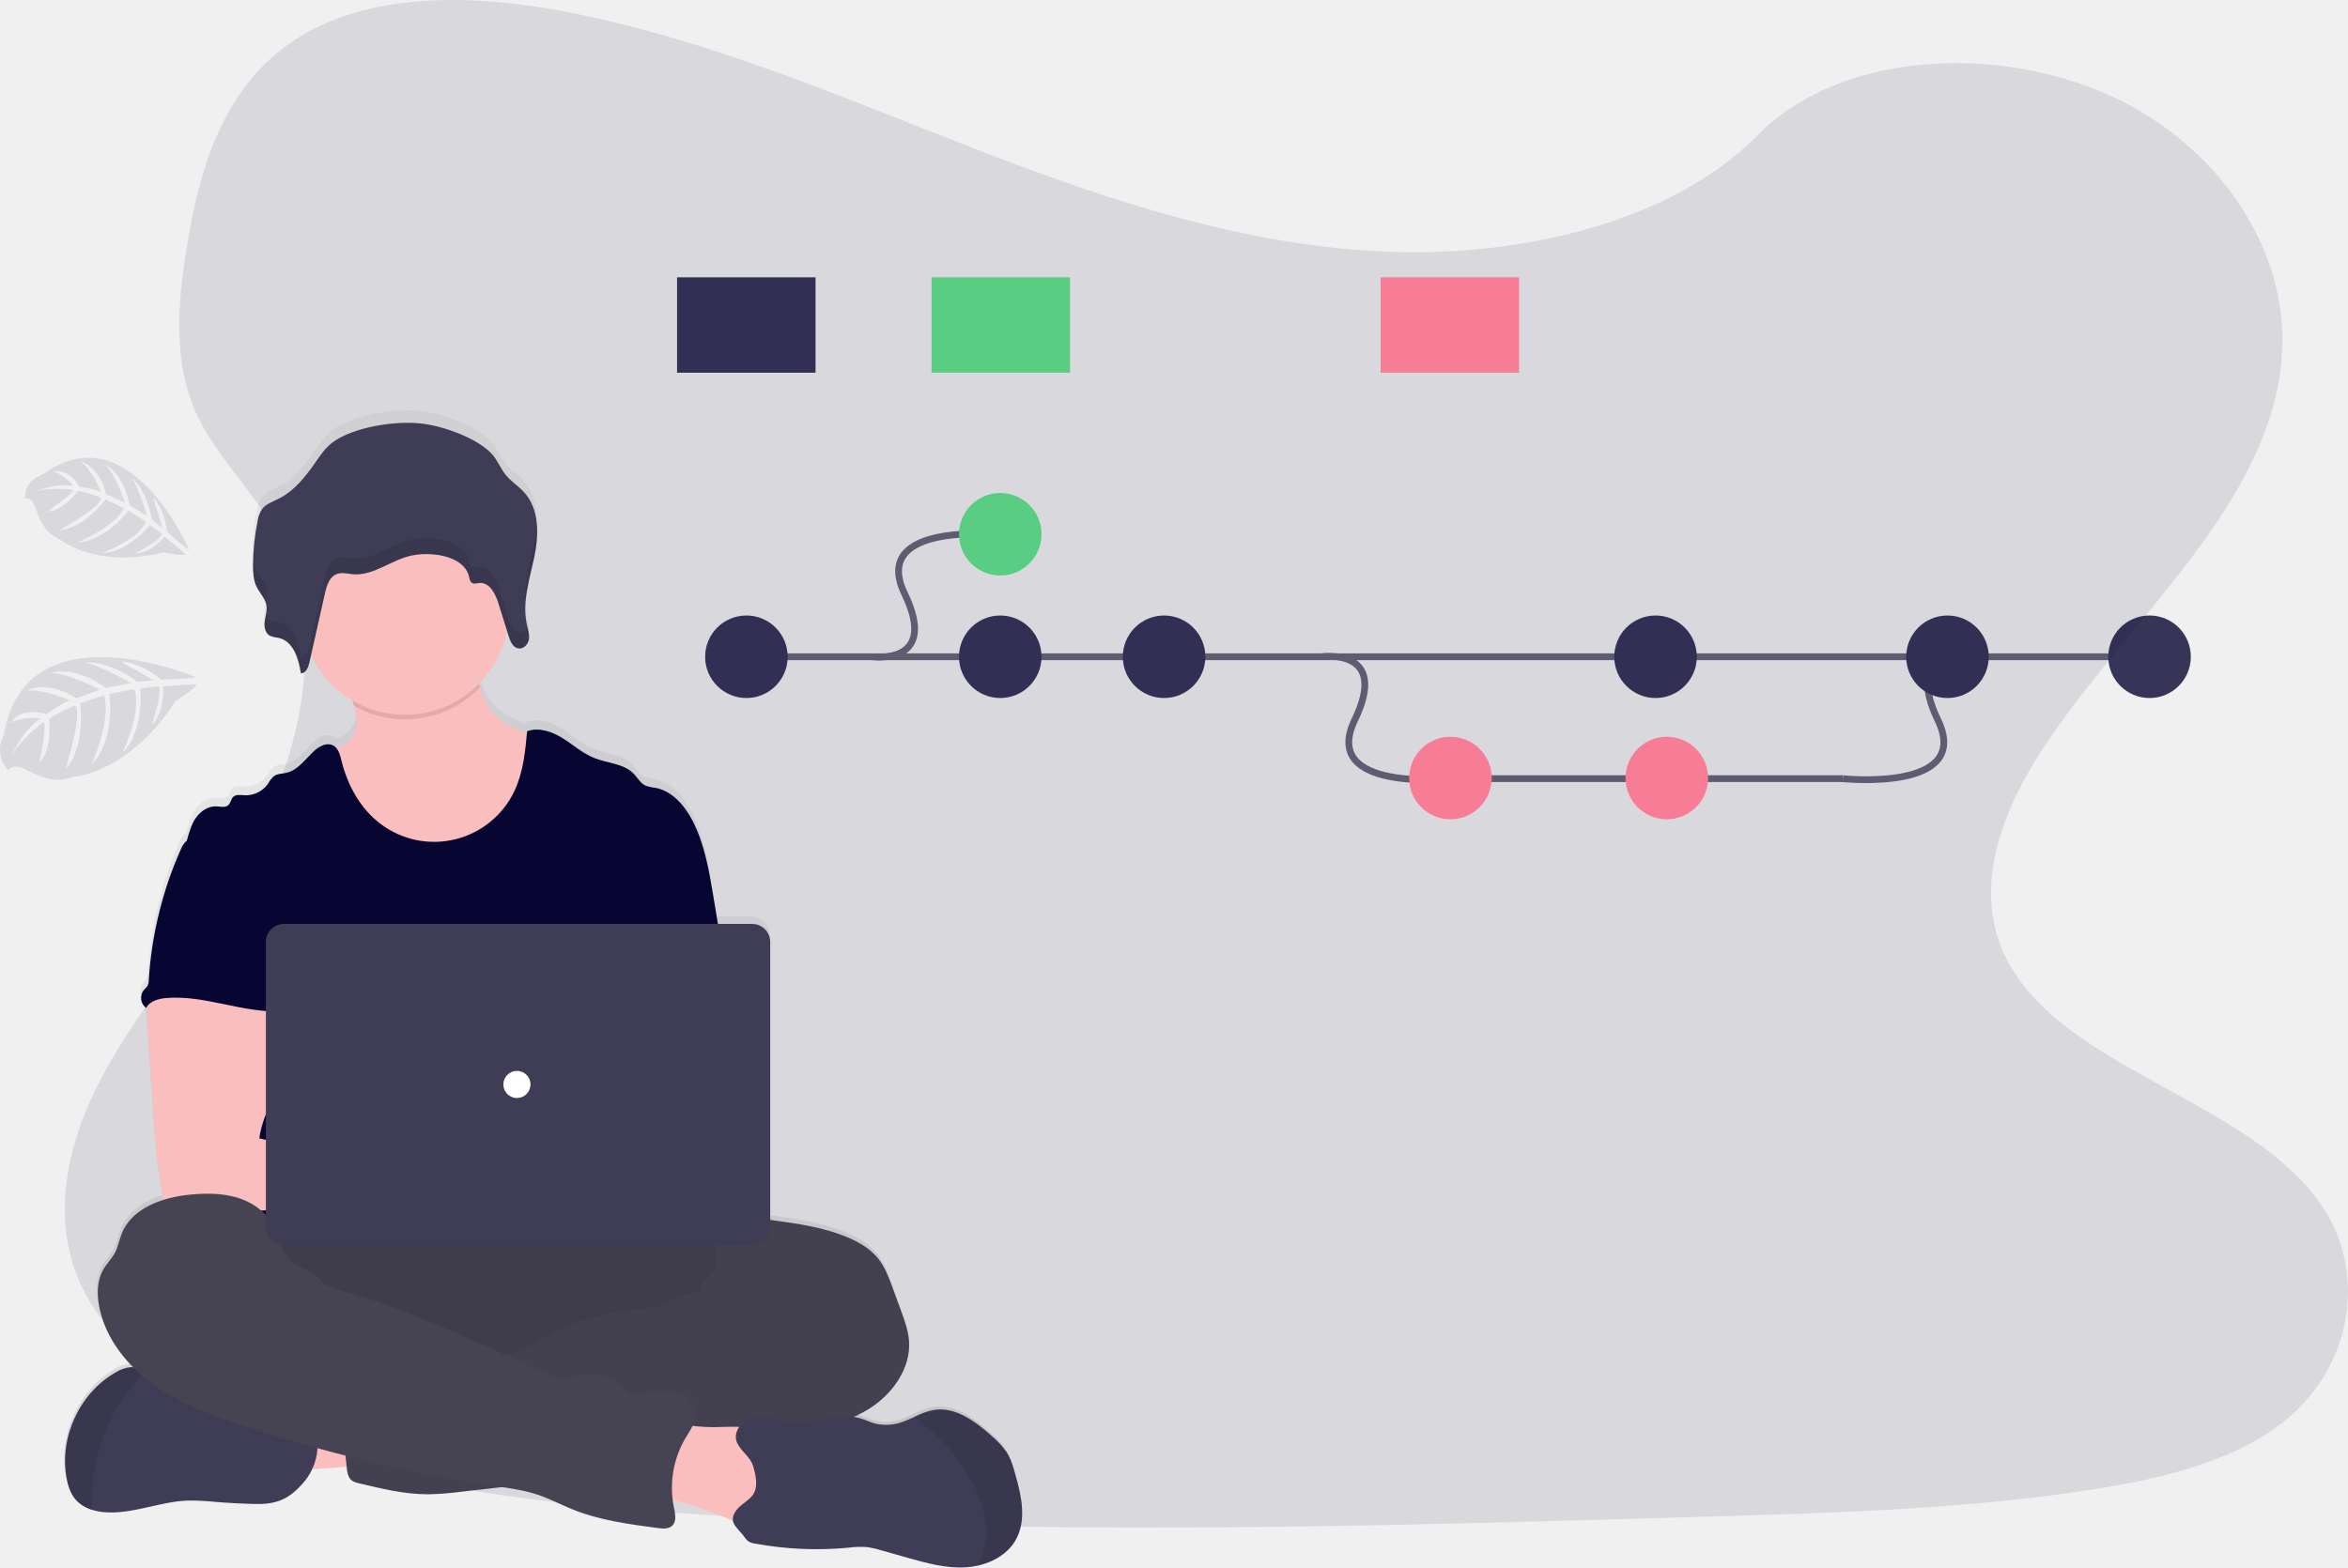
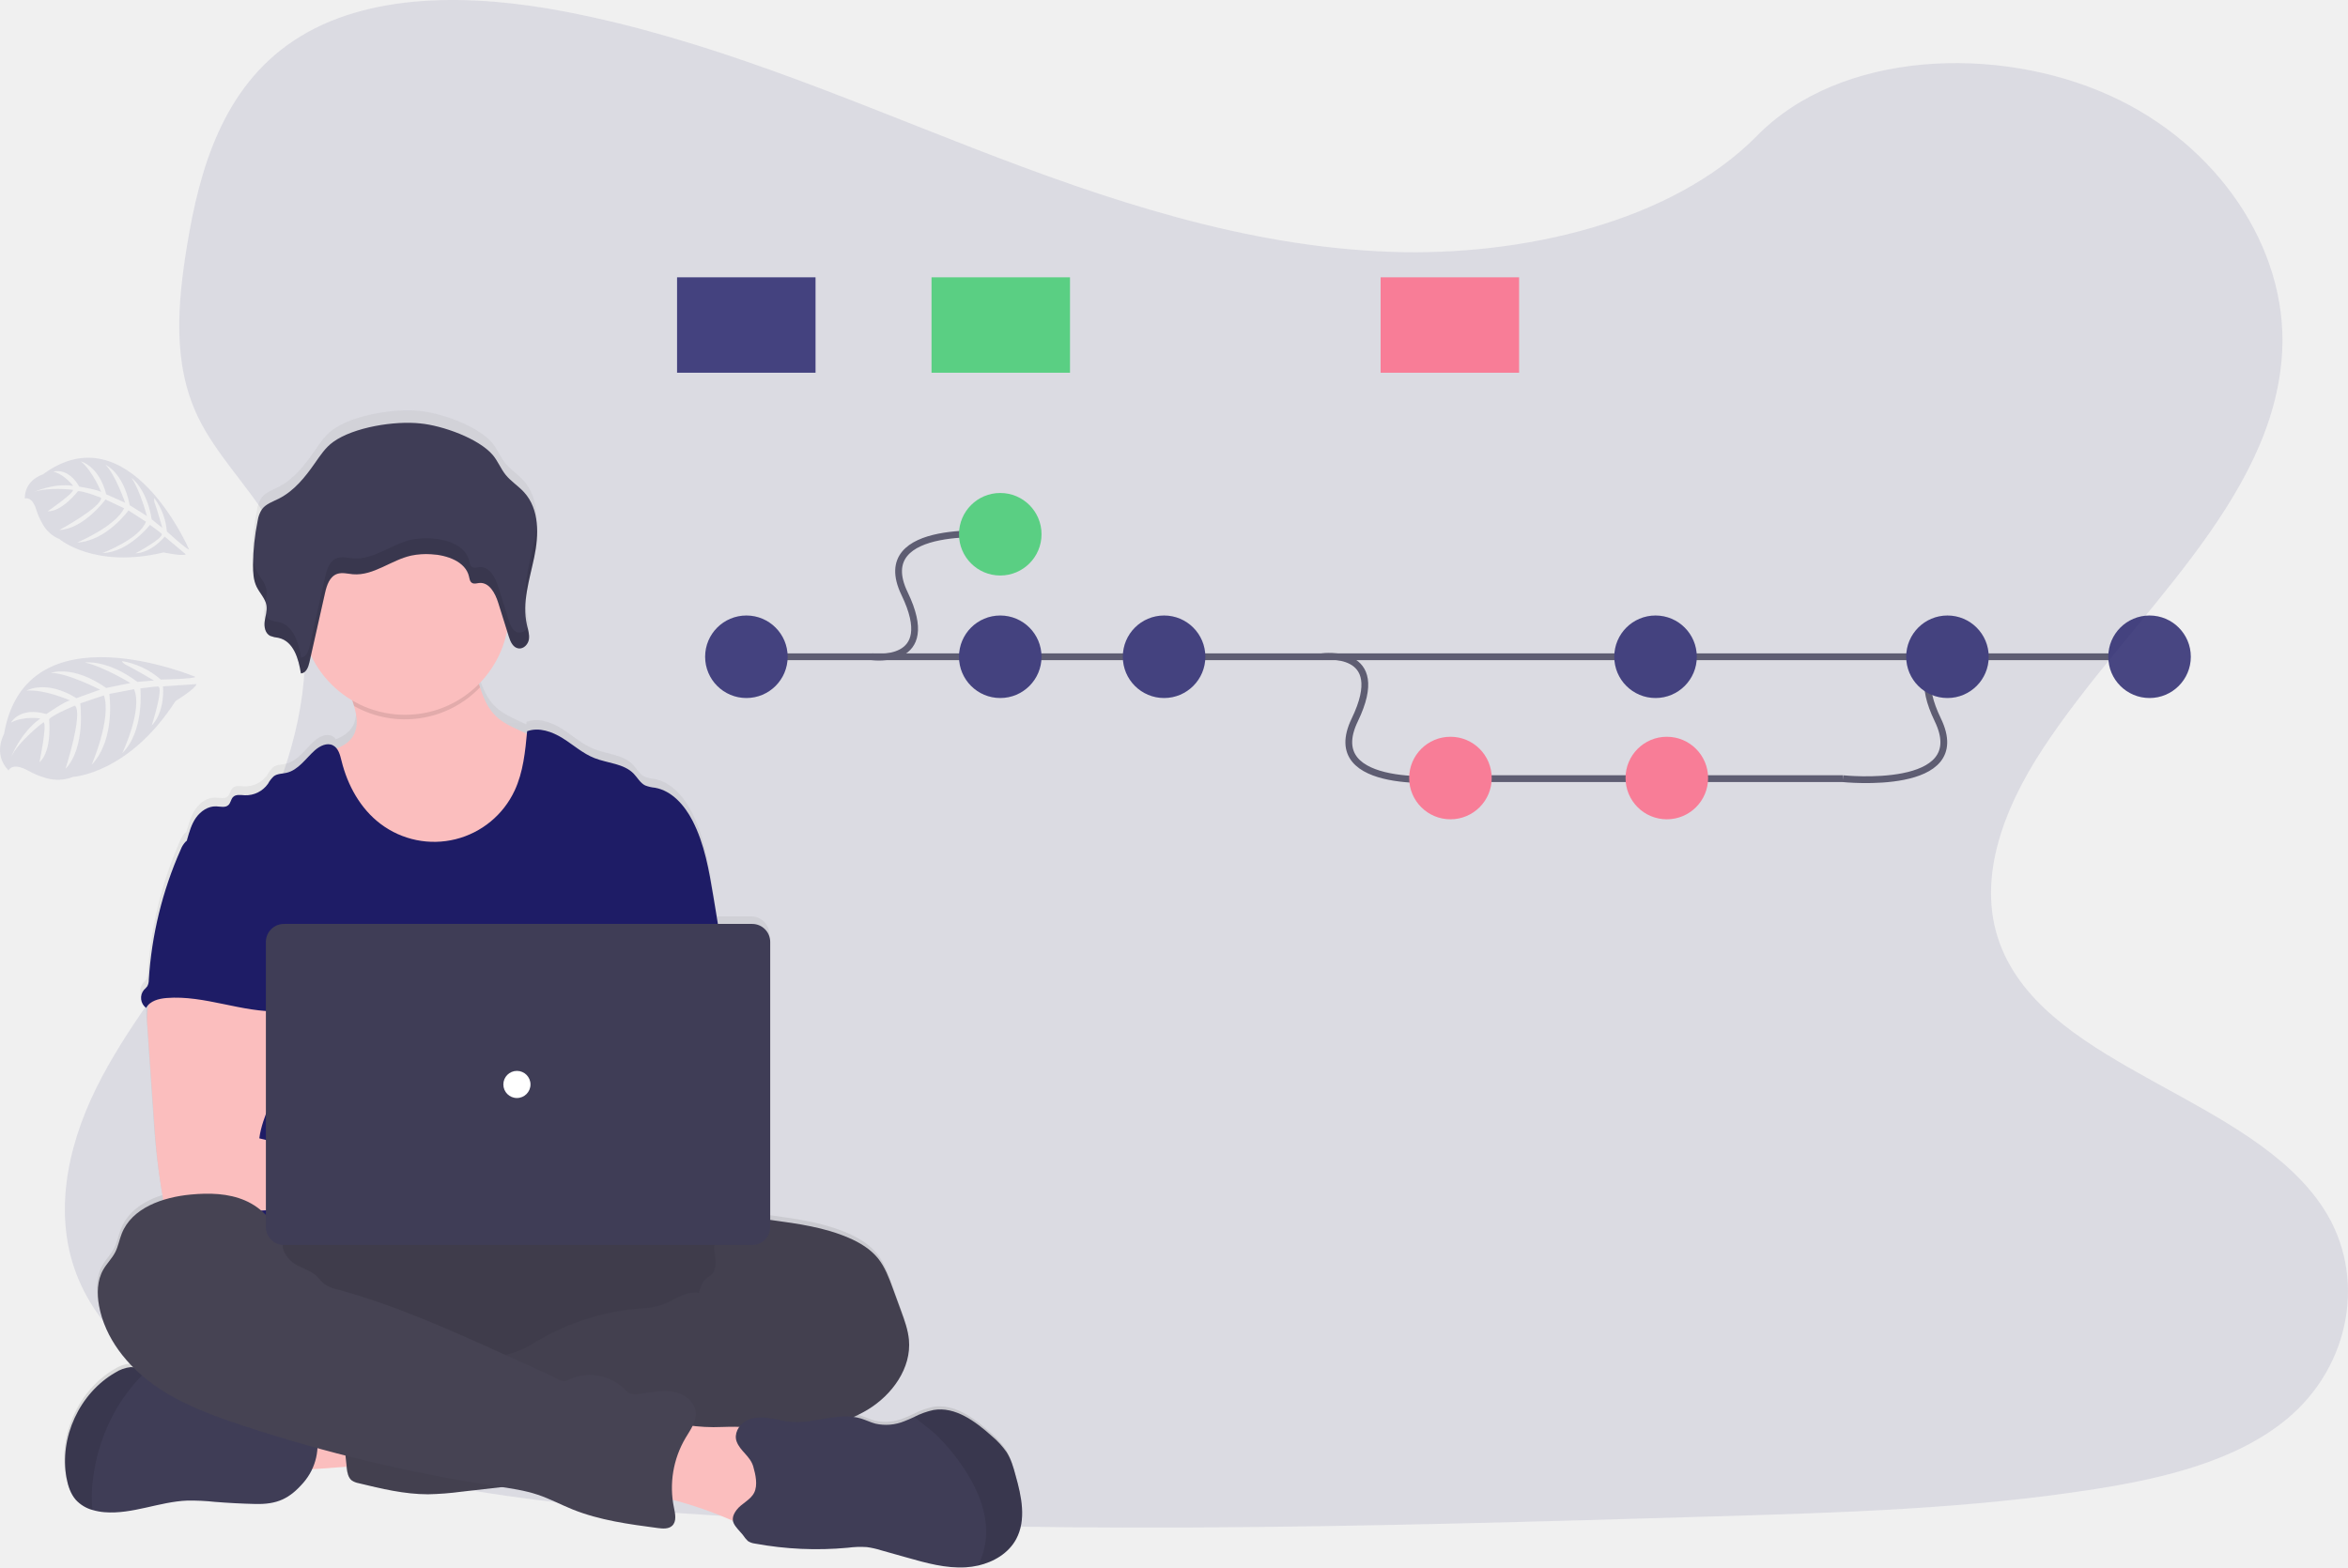
<svg xmlns="http://www.w3.org/2000/svg" id="b543c902-2711-464d-9f40-b15eb324e31e" data-name="Layer 1" width="1038.23" height="693.31" viewBox="0 0 1038.23 693.31">
  <defs>
    <linearGradient id="be976a09-f639-4984-bf14-ee296c482822" x1="320.96" y1="796.01" x2="320.96" y2="284.81" gradientUnits="userSpaceOnUse">
      <stop offset="0" stop-color="gray" stop-opacity="0.25" />
      <stop offset="0.54" stop-color="gray" stop-opacity="0.12" />
      <stop offset="1" stop-color="gray" stop-opacity="0.1" />
    </linearGradient>
  </defs>
-   <path d="M696.13,214.75c-64.72-2.25-126.36-23.14-185.23-46s-117.16-48.19-180.33-60.3c-40.63-7.79-87.09-8.89-119.83,12.89-31.5,21-41.68,57.15-47.16,90.72-4.11,25.27-6.54,51.85,4.75,75.5,7.83,16.42,21.74,30.22,31.36,45.95,33.46,54.72,9.81,122.2-26.46,175.63-17,25.06-36.74,49-49.87,75.66s-19.2,57.25-7.72,84.47c11.39,27,38.52,47.24,67.9,61.49,59.69,28.94,130,37.23,198.62,41.92,151.82,10.39,304.46,5.89,456.68,1.39,56.34-1.67,112.92-3.36,168.34-12.07,30.78-4.84,62.56-12.52,84.9-31,28.36-23.53,35.39-63.38,16.39-92.88-31.88-49.49-120-61.79-142.31-114.9-12.27-29.23.33-61.8,18.15-88.91,38.24-58.17,102.33-109.19,105.71-175.68,2.32-45.66-28.49-91.39-76.13-113-49.94-22.65-119.18-19.8-156,17.69C819.93,201.88,753.27,216.73,696.13,214.75Z" transform="translate(-80.89 -103.35)" fill="#070632" opacity="0.1" />
+   <path d="M696.13,214.75c-64.72-2.25-126.36-23.14-185.23-46s-117.16-48.19-180.33-60.3c-40.63-7.79-87.09-8.89-119.83,12.89-31.5,21-41.68,57.15-47.16,90.72-4.11,25.27-6.54,51.85,4.75,75.5,7.83,16.42,21.74,30.22,31.36,45.95,33.46,54.72,9.81,122.2-26.46,175.63-17,25.06-36.74,49-49.87,75.66s-19.2,57.25-7.72,84.47c11.39,27,38.52,47.24,67.9,61.49,59.69,28.94,130,37.23,198.62,41.92,151.82,10.39,304.46,5.89,456.68,1.39,56.34-1.67,112.92-3.36,168.34-12.07,30.78-4.84,62.56-12.52,84.9-31,28.36-23.53,35.39-63.38,16.39-92.88-31.88-49.49-120-61.79-142.31-114.9-12.27-29.23.33-61.8,18.15-88.91,38.24-58.17,102.33-109.19,105.71-175.68,2.32-45.66-28.49-91.39-76.13-113-49.94-22.65-119.18-19.8-156,17.69C819.93,201.88,753.27,216.73,696.13,214.75Z" transform="translate(-80.89 -103.35)" fill="#1e1c66" opacity="0.1" />
  <path d="M529.62,754.84c-1-3.62-2-7.28-4-10.43a36.53,36.53,0,0,0-6.55-7.17c-7.25-6.58-16.15-13.26-25.76-11.6a34.39,34.39,0,0,0-8.54,3.12c-1.4.65-2.81,1.3-4.25,1.85a21.17,21.17,0,0,1-12.82,1.12c-2.2-.59-4.25-1.65-6.42-2.31a20.35,20.35,0,0,0-3.15-.68,53.64,53.64,0,0,0,6.09-3.21C475,718.93,483.6,707,482.4,694.24c-.41-4.29-1.88-8.4-3.34-12.45l-3.84-10.62c-1.66-4.6-3.38-9.29-6.41-13.11-3.37-4.26-8.17-7.15-13.13-9.3-10.65-4.63-22.29-6.26-33.78-7.84l-.8-.11V516.68a8,8,0,0,0-8-8H398q-1-6.12-2-12.22c-1.9-11.61-3.87-23.43-9.22-33.88-3.5-6.84-9.07-13.37-16.58-14.71a16.08,16.08,0,0,1-4.31-1c-2.2-1.08-3.4-3.48-5.09-5.25-4.36-4.57-11.45-4.64-17.29-7-5.16-2.05-9.38-5.91-14.08-8.88s-10.54-5.08-15.74-3.15c0,.38-.07.76-.11,1.13l-3.34-1.54c-3.6-1.67-7.27-3.38-10.16-6.12-3.71-3.5-5.69-8.14-7.23-13.07-.16-.51-.31-1-.47-1.55a46.43,46.43,0,0,0,12.44-23.75l.81,2.63a17.45,17.45,0,0,0,.64,1.74,6.86,6.86,0,0,0,2,2.83,3.55,3.55,0,0,0,.84.49,3.5,3.5,0,0,0,.86.22,3.2,3.2,0,0,0,1.24-.09,4.73,4.73,0,0,0,3-2.78,6,6,0,0,0,.35-1.22,6.31,6.31,0,0,0,.07-.76c0-.08,0-.16,0-.24s0-.35,0-.52,0-.18,0-.28,0-.33-.05-.5l0-.26c0-.2-.06-.4-.1-.59s0-.11,0-.16c-.05-.25-.11-.51-.16-.76,0-.06,0-.13,0-.19s-.09-.41-.14-.62-.07-.27-.1-.41l0-.06h0c-.1-.4-.19-.79-.28-1.19a34.38,34.38,0,0,1-.55-10.56,113.08,113.08,0,0,1,2.86-15.35l.21-.91c.08-.35.16-.7.23-1.06.16-.72.32-1.44.47-2.17v0l.36-1.84.27-1.64,0-.21A47.41,47.41,0,0,0,318,330h0c-.46-5.23-2.08-10.18-5.63-14.12-2.51-2.79-5.82-4.85-8.15-7.78-2.18-2.74-3.41-6.12-5.67-8.81-6.24-7.45-22.26-13.19-32.09-14.19-11.26-1.14-29.45,1.74-38.53,8.39-3.36,2.45-5.66,6-8,9.36-4.3,6.25-9.18,12.49-16.07,16-2.6,1.32-5.58,2.32-7.31,4.62a12.49,12.49,0,0,0-1.95,5.18,102.71,102.71,0,0,0-2.06,19.78h0c0,.83,0,1.66,0,2.5a18.23,18.23,0,0,0,1.56,7.23c.16.34.34.67.53,1l.12.21a39.78,39.78,0,0,1,3.2,5.45,7.22,7.22,0,0,1,.49,1.66,12.24,12.24,0,0,1-.28,4.38h0c0,.22-.09.44-.13.66l-.09.43c0,.15,0,.3-.08.44-.08.43-.15.86-.21,1.28h0a9,9,0,0,0,.22,3.46,4.55,4.55,0,0,0,2.22,3,6.5,6.5,0,0,0,1.8.56c.63.11,1.27.18,1.89.32a9.33,9.33,0,0,1,2.29.85A9.22,9.22,0,0,1,208,383.1a11,11,0,0,1,.83.84,14,14,0,0,1,1.42,1.94q.32.53.6,1.08a24.67,24.67,0,0,1,1.71,4.52c.26.93.48,1.87.67,2.81.09.42.17.84.24,1.25s.14.83.2,1.24h0a2.91,2.91,0,0,0,.8-.16c1.47-.53,2.29-2.24,2.75-3.9.08-.28.15-.55.21-.82.23-1,.47-2.1.7-3.15a46.37,46.37,0,0,0,18.25,20.1c.28.83.55,1.65.79,2.49,1.31,4.53,1.94,9.27-.33,13.23-1.62,2.81-4.34,4.54-7.38,5.74a4.88,4.88,0,0,0-1.65-1.4c-2.63-1.32-5.79.28-8,2.25-4,3.62-7.26,8.81-12.52,10-1.9.44-4,.35-5.58,1.51a13,13,0,0,0-2.59,3.4,11.92,11.92,0,0,1-10.23,5.1c-1.83-.09-4-.51-5.25.83-.93,1-1,2.58-2,3.53-1.34,1.32-3.54.68-5.41.6-3.56-.15-6.87,2.15-8.9,5.1s-3,6.48-4,10l0,.06a7.15,7.15,0,0,0-.73.61,10.55,10.55,0,0,0-2.21,3.58,170.87,170.87,0,0,0-14.1,58.18,6,6,0,0,1-.64,2.82,13.87,13.87,0,0,1-1.47,1.6,5.61,5.61,0,0,0,.93,8,6.3,6.3,0,0,1,1.07-1.42c-.11.46-.21.91-.28,1.32a35.49,35.49,0,0,0-.11,8.8q1.42,20.84,2.87,41.65c.27,3.93.54,7.85.9,11.77q1.05,11.38,3,22.67c.06.34.13.69.22,1-8.15,2.59-15.4,7.27-18.45,15.08-1.06,2.7-1.54,5.64-2.84,8.23-1.43,2.84-3.78,5.11-5.34,7.89-2.69,4.78-2.81,10.64-1.83,16,1.89,10.45,7.54,19.79,15,27.39-.33,0-.67,0-1,0a15.64,15.64,0,0,0-6.83,2.45c-15.78,9.22-24.8,29-21.51,47.06.65,3.53,1.78,7.11,4.14,9.8a15.51,15.51,0,0,0,7.28,4.46,25.29,25.29,0,0,0,5.37,1c12.3,1,24.21-4.7,36.54-5.18a98,98,0,0,1,12.23.57q8.91.74,17.85.94c9.69.23,15.14-2.35,21.32-9.59a26.1,26.1,0,0,0,3.77-5.94c5.26-.3,11.07-.76,15.27-1.1l.06.58c.23,2,.58,4.3,2.18,5.56a7.61,7.61,0,0,0,3,1.23c10.1,2.48,20.32,5,30.72,5a129.71,129.71,0,0,0,14.59-1.12l18.27-2.11a91,91,0,0,1,15.7,3.42c5.28,1.79,10.21,4.45,15.37,6.56,12,4.86,24.9,6.6,37.68,8.3,2.18.29,4.68.49,6.29-1,2.08-2,1.39-5.34.8-8.14-.24-1.15-.42-2.3-.56-3.46a175.25,175.25,0,0,1,25.24,8.76l1.43.63c.42,2.18,2.43,3.92,4.36,6.27a16,16,0,0,0,2.21,2.74,7.37,7.37,0,0,0,3.17,1.14,147.82,147.82,0,0,0,40.93,1.85,41.86,41.86,0,0,1,8.44-.29,36.58,36.58,0,0,1,6.1,1.37l11.57,3.32c8.53,2.44,17.26,4.91,26.11,4.36a33.4,33.4,0,0,0,5.33-.77c7-1.62,13.52-5.53,16.88-11.82C534.37,774.76,532.18,764.24,529.62,754.84Z" transform="translate(-80.89 -103.35)" fill="url(#be976a09-f639-4984-bf14-ee296c482822)" />
  <path d="M205.91,752.89c-2.11-4.8-4.11-10.32-2-15.12a12.85,12.85,0,0,1,6.65-6.25,32,32,0,0,1,9-2.22,125.61,125.61,0,0,1,29.26-.4c.71,5.62-.79,11.32-2.08,16.75-1.17,5-1.84,5.74-7,6C236.4,751.83,206.7,754.66,205.91,752.89Z" transform="translate(-80.89 -103.35)" fill="#fbbebe" />
  <ellipse cx="214.07" cy="577.16" rx="143" ry="40" fill="#464353" />
  <ellipse cx="214.07" cy="577.16" rx="143" ry="40" opacity="0.1" />
  <path d="M320.6,469.35a44.49,44.49,0,0,1-22.94,20.84,57.58,57.58,0,0,1-18.21,3.46c-6.79.31-13.72-.13-20.1-2.45-8.56-3.1-15.67-9.44-21-16.83s-9-15.83-12.19-24.34c-1.68-4.43-3.28-9.15-2.49-13.83,5.15-1.17,10.79-2.89,13.45-7.46,2.27-3.92,1.64-8.62.33-13.1-.37-1.27-.8-2.53-1.23-3.74-1-2.9-4.45-8.41-2-10.89,1.53-1.57,7.94-2.37,10.15-3.39,6.81-3.14,13.09-7.68,20.57-9.17,6.47-1.29,13.15-.08,19.61,1.26a6.45,6.45,0,0,1,2.42.87,5.82,5.82,0,0,1,1.8,2.7c1.84,4.48,2.92,9.43,4.4,14.1,1.54,4.89,3.52,9.48,7.23,12.95,2.89,2.71,6.57,4.41,10.17,6.06l8.86,4.06a11.65,11.65,0,0,1,4.19,2.71,10.61,10.61,0,0,1,2,5.44A50.82,50.82,0,0,1,320.6,469.35Z" transform="translate(-80.89 -103.35)" fill="#fbbebe" />
  <path d="M293.13,407.38a46,46,0,0,1-55.67,8.26c-.37-1.27-.8-2.53-1.23-3.74-1-2.9-4.45-8.41-2-10.89,1.53-1.57,7.94-2.37,10.15-3.39,6.81-3.14,13.09-7.68,20.57-9.17,6.47-1.29,13.15-.08,19.61,1.26a6.45,6.45,0,0,1,2.42.87,5.82,5.82,0,0,1,1.8,2.7C290.57,397.76,291.65,402.71,293.13,407.38Z" transform="translate(-80.89 -103.35)" opacity="0.1" />
  <circle cx="179.07" cy="270.16" r="46" fill="#fbbebe" />
-   <path d="M400.11,522.8l-3.78-22.9c-1.91-11.49-3.88-23.2-9.22-33.55-3.51-6.78-9.08-13.24-16.59-14.58a16.05,16.05,0,0,1-4.32-1c-2.2-1.06-3.4-3.44-5.09-5.2-4.36-4.52-11.46-4.59-17.3-6.89-5.16-2-9.38-5.85-14.08-8.79s-10.55-5-15.75-3.12c-.84,8.95-1.73,18.1-5.53,26.25a39.28,39.28,0,0,1-59.26,14.76c-8.91-6.71-14.62-17.06-17.28-27.89-.65-2.64-1.39-5.67-3.82-6.88-2.63-1.32-5.79.28-8,2.22-4,3.59-7.27,8.73-12.53,9.94-1.9.44-4,.35-5.58,1.5a12.7,12.7,0,0,0-2.6,3.37,12,12,0,0,1-10.23,5.06c-1.83-.09-4-.51-5.25.82-.93,1-1,2.56-2,3.49-1.35,1.31-3.54.67-5.42.6-3.56-.15-6.87,2.13-8.91,5s-3,6.42-4,9.86c10.93,24.34,20.93,48.71,31.86,73.05a6.23,6.23,0,0,1,.79,3,7.31,7.31,0,0,1-1.36,3c-5.36,8.61-5.19,19.44-4.6,29.56s1.31,20.81-3.21,29.88c-1.23,2.49-2.83,4.77-4,7.26-2.74,5.64-3.73,23.68-2.13,29.74H407c-4.31-11.85-2.67-35.63-1.77-48.21.63-8.8-1-17.59-1.7-26.39C402,557.79,403.08,540.74,400.11,522.8Z" transform="translate(-80.89 -103.35)" fill="#070632" />
+   <path d="M400.11,522.8l-3.78-22.9c-1.91-11.49-3.88-23.2-9.22-33.55-3.51-6.78-9.08-13.24-16.59-14.58a16.05,16.05,0,0,1-4.32-1c-2.2-1.06-3.4-3.44-5.09-5.2-4.36-4.52-11.46-4.59-17.3-6.89-5.16-2-9.38-5.85-14.08-8.79s-10.55-5-15.75-3.12c-.84,8.95-1.73,18.1-5.53,26.25a39.28,39.28,0,0,1-59.26,14.76c-8.91-6.71-14.62-17.06-17.28-27.89-.65-2.64-1.39-5.67-3.82-6.88-2.63-1.32-5.79.28-8,2.22-4,3.59-7.27,8.73-12.53,9.94-1.9.44-4,.35-5.58,1.5a12.7,12.7,0,0,0-2.6,3.37,12,12,0,0,1-10.23,5.06c-1.83-.09-4-.51-5.25.82-.93,1-1,2.56-2,3.49-1.35,1.31-3.54.67-5.42.6-3.56-.15-6.87,2.13-8.91,5s-3,6.42-4,9.86c10.93,24.34,20.93,48.71,31.86,73.05a6.23,6.23,0,0,1,.79,3,7.31,7.31,0,0,1-1.36,3c-5.36,8.61-5.19,19.44-4.6,29.56s1.31,20.81-3.21,29.88c-1.23,2.49-2.83,4.77-4,7.26-2.74,5.64-3.73,23.68-2.13,29.74H407c-4.31-11.85-2.67-35.63-1.77-48.21.63-8.8-1-17.59-1.7-26.39C402,557.79,403.08,540.74,400.11,522.8Z" transform="translate(-80.89 -103.35)" fill="#1e1c66" />
  <path d="M146.25,549a35.4,35.4,0,0,0-.12,8.73L149,599c.27,3.89.54,7.77.9,11.65.69,7.53,1.72,15,3,22.46A4,4,0,0,0,157,637c12.65,2.68,25.72,2.57,38.63,1.84,19.7-1.1,39.37-3.61,59.1-3.18,5.08.11,11,0,14.08-4s1.29-10.47-2.73-13.7-9.48-4-14.64-4c-6.83-.07-13.66.9-20.47.5-6.25-.37-12.36-1.88-18.42-3.39l-17-4.23c.65-5.15,2.61-10,4.47-14.89,3.34-8.67,6.46-17.63,6.52-26.92s-3.44-19.06-11.05-24.38c-6.26-4.37-14.32-5.18-21.95-5-5.55.16-15.14-1.17-20.21,1C149.32,538.41,147,545.07,146.25,549Z" transform="translate(-80.89 -103.35)" fill="#fbbebe" />
  <path d="M411.68,643.36c3.33-1.27,7-.81,10.57-.33,11.49,1.57,23.15,3.18,33.8,7.77,5,2.14,9.76,5,13.14,9.21,3,3.79,4.75,8.43,6.41,13l3.84,10.52c1.46,4,2.94,8.08,3.35,12.33,1.2,12.59-7.41,24.46-18.24,31s-23.58,8.87-36,11.31-24.89,5.14-37.26,8a150,150,0,0,1-17.53,3.45c-13.24,1.5-27.08-.71-39.66,3.67-5,1.75-9.91,4.35-15.1,5.56a93.93,93.93,0,0,1-10.44,1.59l-23.81,2.72a129.89,129.89,0,0,1-14.6,1.12c-10.4,0-20.63-2.46-30.73-4.92a7.77,7.77,0,0,1-3-1.21c-1.6-1.26-1.95-3.49-2.18-5.51q-1.53-13.41-2.68-26.85c-.24-2.91-.42-6.06,1.17-8.51,2-3,5.9-3.94,9.46-4.52a246.88,246.88,0,0,1,45.68-3.17c5.81-5.81,15.39-5.84,23-9a68.39,68.39,0,0,0,8.11-4.41,106,106,0,0,1,44.53-14.07,41.45,41.45,0,0,0,9.11-1.3c5.89-1.83,11.26-6.81,17.31-5.59.75-2.07,1.27-4.84,3-6.26.86-.73,1.92-1.22,2.71-2,1.67-1.69,1.82-4.35,1.57-6.71s-.81-4.78-.2-7.08a9.79,9.79,0,0,1,1.11-2.47C401.12,645.52,405.65,642.86,411.68,643.36Z" transform="translate(-80.89 -103.35)" fill="#464353" />
  <path d="M411.68,643.36c3.33-1.27,7-.81,10.57-.33,11.49,1.57,23.15,3.18,33.8,7.77,5,2.14,9.76,5,13.14,9.21,3,3.79,4.75,8.43,6.41,13l3.84,10.52c1.46,4,2.94,8.08,3.35,12.33,1.2,12.59-7.41,24.46-18.24,31s-23.58,8.87-36,11.31-24.89,5.14-37.26,8a150,150,0,0,1-17.53,3.45c-13.24,1.5-27.08-.71-39.66,3.67-5,1.75-9.91,4.35-15.1,5.56a93.93,93.93,0,0,1-10.44,1.59l-23.81,2.72a129.89,129.89,0,0,1-14.6,1.12c-10.4,0-20.63-2.46-30.73-4.92a7.77,7.77,0,0,1-3-1.21c-1.6-1.26-1.95-3.49-2.18-5.51q-1.53-13.41-2.68-26.85c-.24-2.91-.42-6.06,1.17-8.51,2-3,5.9-3.94,9.46-4.52a246.88,246.88,0,0,1,45.68-3.17c5.81-5.81,15.39-5.84,23-9a68.39,68.39,0,0,0,8.11-4.41,106,106,0,0,1,44.53-14.07,41.45,41.45,0,0,0,9.11-1.3c5.89-1.83,11.26-6.81,17.31-5.59.75-2.07,1.27-4.84,3-6.26.86-.73,1.92-1.22,2.71-2,1.67-1.69,1.82-4.35,1.57-6.71s-.81-4.78-.2-7.08a9.79,9.79,0,0,1,1.11-2.47C401.12,645.52,405.65,642.86,411.68,643.36Z" transform="translate(-80.89 -103.35)" opacity="0.05" />
  <path d="M215.11,759.07c-6.19,7.17-11.64,9.73-21.33,9.5q-8.94-.21-17.86-.93a100.2,100.2,0,0,0-12.24-.57c-12.34.48-24.25,6.13-36.56,5.14a25.92,25.92,0,0,1-5.37-1,15.63,15.63,0,0,1-7.29-4.42c-2.36-2.67-3.49-6.21-4.14-9.71-3.29-17.94,5.73-37.48,21.52-46.61a15.78,15.78,0,0,1,6.84-2.43,16.21,16.21,0,0,1,6.92,1.52l.15.06a52.33,52.33,0,0,1,17.14,11.44,9.66,9.66,0,0,0,2.62,2.11,9,9,0,0,0,3.09.58l13.14.83a31.14,31.14,0,0,1,6.6.91,52.46,52.46,0,0,1,6.94,3c7.07,3.16,14.91,4,22.55,5.22a3.37,3.37,0,0,1,2,.8,3.13,3.13,0,0,1,.62,1.3A25.51,25.51,0,0,1,215.11,759.07Z" transform="translate(-80.89 -103.35)" fill="#3f3d56" />
  <path d="M145.75,709.63a78.9,78.9,0,0,0-13.15,16.44,82.28,82.28,0,0,0-10.74,32.54,60.4,60.4,0,0,0-.11,12.61,15.63,15.63,0,0,1-7.29-4.42c-2.36-2.67-3.49-6.21-4.14-9.71-3.29-17.94,5.73-37.48,21.52-46.61a15.78,15.78,0,0,1,6.84-2.43,16.21,16.21,0,0,1,6.92,1.52Z" transform="translate(-80.89 -103.35)" opacity="0.1" />
  <path d="M400.24,734.51c7.35-.2,15.6-.57,21,4.38,5.15,4.68,5.83,12.4,6.17,19.35l.39,8.07c.12,2.46.22,5-.77,7.28-1.76,4-6.59,5.93-11,5.7s-8.46-2.16-12.49-3.9a175.7,175.7,0,0,0-34-10.71q.57-8.37,1.9-16.66c.61-3.83.71-10.24,3.27-13.42,2.71-3.36,6.24-1.54,9.92-.92A79.63,79.63,0,0,0,400.24,734.51Z" transform="translate(-80.89 -103.35)" fill="#fbbebe" />
  <path d="M206,653.42c0,1-1.57,0-1.71-1.07-1.1-8.09-7.52-14.76-15-18s-16-3.41-24.1-2.64c-12.25,1.16-26,5.85-30.48,17.3-1.06,2.68-1.54,5.58-2.84,8.15-1.44,2.82-3.79,5.07-5.35,7.81-2.69,4.74-2.8,10.55-1.83,15.91,2.61,14.3,12.39,26.53,24.24,35s25.7,13.53,39.51,18.09a685.19,685.19,0,0,0,112,26.75c6.16.93,12.38,1.79,18.28,3.77,5.28,1.77,10.22,4.42,15.38,6.5,12,4.82,24.91,6.54,37.7,8.23,2.18.28,4.68.48,6.29-1,2.08-1.93,1.39-5.29.8-8.06A43.35,43.35,0,0,1,384,739.4c2.14-3.6,4.92-7.29,4.52-11.46-.48-4.86-5.32-8.3-10.14-9.08s-9.72.37-14.56,1c-1.67.22-3.49.36-4.95-.49a9.89,9.89,0,0,1-1.94-1.72,21.93,21.93,0,0,0-25.54-3.57c-1.79,1-4.5-1.23-6.36-2.07L304,702.49c-24.16-10.93-48.44-21.91-74-28.83a15.54,15.54,0,0,1-5.7-2.37c-1.27-1-2.18-2.36-3.35-3.47-2.55-2.41-6.1-3.37-9.16-5.08S205.3,656.85,206,653.42Z" transform="translate(-80.89 -103.35)" fill="#464353" />
  <path d="M530.21,784.11c-3.36,6.23-9.88,10.11-16.88,11.71a33.5,33.5,0,0,1-5.34.76c-8.85.55-17.59-1.9-26.12-4.32L470.29,789a36.55,36.55,0,0,0-6.1-1.36,41.86,41.86,0,0,0-8.44.29,149.59,149.59,0,0,1-41-1.84,7.23,7.23,0,0,1-3.17-1.13,15.75,15.75,0,0,1-2.21-2.71c-3.15-3.79-6.54-6-2.81-11,2.15-2.9,6.14-4.35,7.81-7.68s.6-8.06-.39-11.5c-1.35-4.75-5.79-6.8-7.38-11.16-1.19-3.29.81-7.11,3.82-8.9s6.73-1.93,10.2-1.47,6.87,1.44,10.36,1.71c10.26.82,20.75-4.47,30.6-1.49,2.17.66,4.22,1.71,6.42,2.29a21.35,21.35,0,0,0,12.83-1.11c1.44-.54,2.85-1.19,4.25-1.83a34.23,34.23,0,0,1,8.55-3.09c9.61-1.65,18.52,5,25.77,11.49a36.44,36.44,0,0,1,6.55,7.1c2,3.12,3.06,6.75,4,10.33C532.6,765.19,534.79,775.61,530.21,784.11Z" transform="translate(-80.89 -103.35)" fill="#3f3d56" />
  <path d="M530.21,784.11c-3.36,6.23-9.88,10.11-16.88,11.71a32.69,32.69,0,0,0,3.55-17.16c-.6-9.51-4.78-18.47-10.11-26.37a93.4,93.4,0,0,0-11.14-13.57c-3.18-3.2-7.09-5.74-10.51-8.67a34.23,34.23,0,0,1,8.55-3.09c9.61-1.65,18.52,5,25.77,11.49a36.44,36.44,0,0,1,6.55,7.1c2,3.12,3.06,6.75,4,10.33C532.6,765.19,534.79,775.61,530.21,784.11Z" transform="translate(-80.89 -103.35)" opacity="0.1" />
-   <path d="M163,475.61a10.35,10.35,0,0,0-2.22,3.55,167.86,167.86,0,0,0-14.1,57.62,5.76,5.76,0,0,1-.65,2.79,12.21,12.21,0,0,1-1.47,1.59,5.52,5.52,0,0,0,.94,8c1.65-3.11,5.6-4.12,9.11-4.39,16.81-1.33,33.23,6.49,50.09,5.9-1.19-4.11-2.9-8.06-3.87-12.22-4.29-18.47,6.41-38.58-.15-56.37-1.31-3.56-3.5-7.06-6.95-8.62a18.51,18.51,0,0,0-4.45-1.18c-4.26-.77-12.74-4.06-16.86-2.74-1.52.49-2.12,1.92-3.38,2.78C167.13,473.55,164.59,474,163,475.61Z" transform="translate(-80.89 -103.35)" fill="#070632" />
+   <path d="M163,475.61a10.35,10.35,0,0,0-2.22,3.55,167.86,167.86,0,0,0-14.1,57.62,5.76,5.76,0,0,1-.65,2.79,12.21,12.21,0,0,1-1.47,1.59,5.52,5.52,0,0,0,.94,8c1.65-3.11,5.6-4.12,9.11-4.39,16.81-1.33,33.23,6.49,50.09,5.9-1.19-4.11-2.9-8.06-3.87-12.22-4.29-18.47,6.41-38.58-.15-56.37-1.31-3.56-3.5-7.06-6.95-8.62a18.51,18.51,0,0,0-4.45-1.18c-4.26-.77-12.74-4.06-16.86-2.74-1.52.49-2.12,1.92-3.38,2.78C167.13,473.55,164.59,474,163,475.61Z" transform="translate(-80.89 -103.35)" fill="#1e1c66" />
  <rect x="117.57" y="408.66" width="223" height="142" rx="7.97" fill="#3f3d56" />
  <circle cx="228.57" cy="479.66" r="6" fill="#fff" />
  <path d="M228.18,298.85c-3.36,2.43-5.66,5.92-8,9.27-4.31,6.19-9.19,12.37-16.08,15.82-2.61,1.31-5.59,2.3-7.32,4.58a12.34,12.34,0,0,0-1.95,5.13,101.65,101.65,0,0,0-2.06,19.6c0,3.28.14,6.66,1.59,9.64,1.37,2.8,3.84,5.17,4.35,8.22.39,2.38-.49,4.75-.8,7.14s.23,5.22,2.44,6.36a14.79,14.79,0,0,0,3.7.87c6.65,1.48,8.88,9.28,9.89,15.73,2.26-.13,3.28-2.72,3.75-4.83l6.93-30.81c.75-3.34,2-7.21,5.33-8.38,2.23-.77,4.67-.05,7,.15,9.15.75,16.89-6.32,25.84-8.27a33,33,0,0,1,8.71-.58c7.06.35,15.27,3.25,16.77,9.84.25,1.07.4,2.35,1.4,2.88s2.05.08,3.1,0c4.48-.45,7.12,4.59,8.41,8.71l4.7,15c.7,2.27,1.88,4.94,4.34,5.23,2.27.28,4.2-1.87,4.54-4s-.4-4.34-.89-6.48c-2.21-9.85,1.17-19.93,3.23-29.8s2.43-21.21-4.48-28.81c-2.51-2.75-5.81-4.8-8.15-7.7-2.18-2.72-3.41-6.06-5.67-8.73-6.25-7.37-22.28-13.06-32.11-14C255.46,289.41,237.26,292.26,228.18,298.85Z" transform="translate(-80.89 -103.35)" fill="#3f3d56" />
  <g opacity="0.1">
    <path d="M310.26,383.15c-2.46-.3-3.64-3-4.34-5.23q-2.35-7.51-4.7-15c-1.29-4.13-3.93-9.17-8.41-8.71-1.05.11-2.18.52-3.1,0s-1.15-1.81-1.4-2.88c-1.5-6.6-9.71-9.49-16.77-9.84a33.43,33.43,0,0,0-8.71.57c-8.95,2-16.69,9-25.84,8.27-2.36-.19-4.8-.91-7-.14-3.37,1.16-4.58,5-5.33,8.38l-6.93,30.8c-.47,2.12-1.49,4.71-3.75,4.83-1-6.44-3.24-14.24-9.89-15.72a15.72,15.72,0,0,1-3.7-.87,4.34,4.34,0,0,1-1.93-2.15c-.18.93-.39,1.86-.51,2.79-.3,2.38.23,5.22,2.44,6.36a14.79,14.79,0,0,0,3.7.87c6.65,1.48,8.88,9.28,9.89,15.73,2.26-.13,3.28-2.72,3.75-4.83l6.93-30.81c.75-3.34,2-7.21,5.33-8.38,2.23-.77,4.67-.05,7,.15,9.15.75,16.89-6.32,25.84-8.27a33,33,0,0,1,8.71-.58c7.06.35,15.27,3.25,16.77,9.84.25,1.07.4,2.35,1.4,2.88s2.05.08,3.1,0c4.48-.45,7.12,4.59,8.41,8.71q2.34,7.51,4.7,15c.7,2.27,1.88,4.94,4.34,5.23,2.27.28,4.2-1.87,4.54-4a13.58,13.58,0,0,0-.6-5.31A4.13,4.13,0,0,1,310.26,383.15Z" transform="translate(-80.89 -103.35)" />
    <path d="M198.72,364.11c-.51-3.05-3-5.42-4.35-8.22a16.45,16.45,0,0,1-1.48-6c0,1.12-.1,2.24-.11,3.37,0,3.28.14,6.66,1.59,9.64,1.11,2.27,2.94,4.27,3.86,6.58A15.06,15.06,0,0,0,198.72,364.11Z" transform="translate(-80.89 -103.35)" />
    <path d="M317.14,342.83c-1.82,8.72-4.66,17.6-3.78,26.34.57-6.45,2.45-12.94,3.78-19.34A51,51,0,0,0,318.3,335,61.14,61.14,0,0,1,317.14,342.83Z" transform="translate(-80.89 -103.35)" />
  </g>
  <g opacity="0.8">
    <line x1="330.04" y1="290.49" x2="955.1" y2="290.49" fill="none" stroke="#3f3d56" stroke-miterlimit="10" stroke-width="3" />
    <path d="M466.46,393.83s29.89,4.15,14.41-27.92,42-26,42-26" transform="translate(-80.89 -103.35)" fill="none" stroke="#3f3d56" stroke-miterlimit="10" stroke-width="3" />
    <path d="M665.53,393.83s29.89-4.14,14.41,27.93,42,26,42,26" transform="translate(-80.89 -103.35)" fill="none" stroke="#3f3d56" stroke-miterlimit="10" stroke-width="3" />
    <path d="M952.16,393.83s-29.9-4.14-14.41,27.93-42,26-42,26" transform="translate(-80.89 -103.35)" fill="none" stroke="#3f3d56" stroke-miterlimit="10" stroke-width="3" />
    <line x1="814.86" y1="344.4" x2="649.93" y2="344.4" fill="none" stroke="#3f3d56" stroke-miterlimit="10" stroke-width="3" />
-     <circle cx="330.04" cy="290.49" r="18.25" fill="#070632" />
+     <circle cx="330.04" cy="290.49" r="18.25" fill="#1e1c66" />
    <circle cx="442.29" cy="236.3" r="18.25" fill="#3acc6c" />
-     <circle cx="442.29" cy="290.49" r="18.25" fill="#070632" />
-     <circle cx="514.73" cy="290.49" r="18.25" fill="#070632" />
+     <circle cx="442.29" cy="290.49" r="18.25" fill="#1e1c66" />
+     <circle cx="514.73" cy="290.49" r="18.25" fill="#1e1c66" />
    <circle cx="641.35" cy="344.13" r="18.25" fill="#ff6584" />
    <circle cx="737.03" cy="344.13" r="18.25" fill="#ff6584" />
-     <circle cx="732.04" cy="290.49" r="18.25" fill="#070632" />
-     <circle cx="950.48" cy="290.49" r="18.25" fill="#070632" />
-     <circle cx="861.12" cy="290.49" r="18.25" fill="#070632" />
-     <rect x="299.38" y="122.66" width="61.23" height="42.2" fill="#070632" />
+     <circle cx="732.04" cy="290.49" r="18.25" fill="#1e1c66" />
+     <circle cx="950.48" cy="290.49" r="18.25" fill="#1e1c66" />
+     <circle cx="861.12" cy="290.49" r="18.25" fill="#1e1c66" />
+     <rect x="299.38" y="122.66" width="61.23" height="42.2" fill="#1e1c66" />
    <rect x="411.9" y="122.66" width="61.23" height="42.2" fill="#3acc6c" />
    <rect x="610.48" y="122.66" width="61.23" height="42.2" fill="#ff6584" />
  </g>
  <g opacity="0.1">
-     <path d="M167.24,402.71S92.47,371.27,82.67,428c0,0-5.11,8.84,2,16.14,0,0,1.53-3.92,8.75.13a37.17,37.17,0,0,0,8.16,3.32,18.36,18.36,0,0,0,11.62-.62h0s24.59-1.33,45.27-33.5c0,0,8.87-5.48,9.31-7.54l-14.82,1s1.14,10.85-5,17.36c0,0,5.44-16.84,2.83-17.31-.53-.1-7.83.86-7.83.86s1.89,18.87-8,28.63c0,0,9.18-19.19,5.19-28.29l-10.94,2.11s3,19.85-7.82,31.39c0,0,8.9-20.4,5.46-30.76l-10.47,3.52s2.52,19.41-6.53,29c0,0,7.9-24.61,4.18-28,0,0-9.42,3.82-11.43,6,0,0,1.49,14-4.26,19.05,0,0,3.53-17,1.78-17.7,0,0-10.94,8.24-14.28,15.35,0,0,4.16-10.86,12.91-17,0,0-7.35-1.24-13,1.83,0,0,3.78-7.21,15.65-3.79,0,0,8.79-6.09,10.55-6,0,0-11.23-5-19.34-4.38,0,0,8.7-5,22.08,3.35l10.45-3.77s-14.5-7.43-21.76-7.4c0,0,9.66-3.74,24.47,6.66l10.7-2.18s-12-7.35-20.09-9.06c0,0,9.7-1.54,23.18,8.55l7.31-.61s-8.85-5.22-11.53-6.49-2.56-2.09-2.56-2.09A34.89,34.89,0,0,1,152,403.94S167.18,403.64,167.24,402.71Z" transform="translate(-80.89 -103.35)" fill="#070632" />
+     <path d="M167.24,402.71S92.47,371.27,82.67,428c0,0-5.11,8.84,2,16.14,0,0,1.53-3.92,8.75.13a37.17,37.17,0,0,0,8.16,3.32,18.36,18.36,0,0,0,11.62-.62h0s24.59-1.33,45.27-33.5c0,0,8.87-5.48,9.31-7.54l-14.82,1s1.14,10.85-5,17.36c0,0,5.44-16.84,2.83-17.31-.53-.1-7.83.86-7.83.86s1.89,18.87-8,28.63c0,0,9.18-19.19,5.19-28.29l-10.94,2.11s3,19.85-7.82,31.39c0,0,8.9-20.4,5.46-30.76l-10.47,3.52s2.52,19.41-6.53,29c0,0,7.9-24.61,4.18-28,0,0-9.42,3.82-11.43,6,0,0,1.49,14-4.26,19.05,0,0,3.53-17,1.78-17.7,0,0-10.94,8.24-14.28,15.35,0,0,4.16-10.86,12.91-17,0,0-7.35-1.24-13,1.83,0,0,3.78-7.21,15.65-3.79,0,0,8.79-6.09,10.55-6,0,0-11.23-5-19.34-4.38,0,0,8.7-5,22.08,3.35l10.45-3.77s-14.5-7.43-21.76-7.4c0,0,9.66-3.74,24.47,6.66l10.7-2.18s-12-7.35-20.09-9.06c0,0,9.7-1.54,23.18,8.55l7.31-.61s-8.85-5.22-11.53-6.49-2.56-2.09-2.56-2.09A34.89,34.89,0,0,1,152,403.94S167.18,403.64,167.24,402.71Z" transform="translate(-80.89 -103.35)" fill="#1e1c66" />
  </g>
  <g opacity="0.1">
-     <path d="M164.48,346.35S138,285.08,99.85,313.18c0,0-8.06,2.34-8,10.7,0,0,3.14-1.46,5.13,5.07a30.1,30.1,0,0,0,3,6.61,15,15,0,0,0,7.25,6.25h0s15.37,13.22,46,5.89c0,0,8.4,1.79,9.83.83l-9.36-7.87s-5.51,7.1-12.89,7.44c0,0,12.83-6.9,11.55-8.67-.26-.36-5.15-3.94-5.15-3.94s-9.62,12.28-21,12.47c0,0,16.39-6.18,19.2-13.85l-7.7-5S128,342.62,115,343.32c0,0,16.91-7.05,20.77-15.17l-8.23-3.87s-9.56,13-20.37,13.49c0,0,18.72-10.12,18.43-14.25,0,0-7.77-3.1-10.24-2.92,0,0-7.07,9.15-13.38,8.89,0,0,11.79-8.09,11.15-9.5,0,0-11.2-1.34-17.23,1,0,0,8.66-4.08,17.35-2.74,0,0-3.66-4.93-8.75-6.3,0,0,6.36-2.13,11.46,6.65,0,0,8.68,1.4,9.7,2.44,0,0-3.81-9.39-9-13.62,0,0,8,2,11.2,14.57l8.36,3.71s-4.38-12.68-8.72-16.79c0,0,7.87,3.28,10.75,17.9l7.6,4.79s-2.94-11.2-6.77-16.83c0,0,6.64,4.62,8.89,18.29l4.7,3.8s-2.29-8.14-3.16-10.42-.33-2.7-.33-2.7a28.65,28.65,0,0,1,5.49,14.68S163.91,346.86,164.48,346.35Z" transform="translate(-80.89 -103.35)" fill="#070632" />
+     <path d="M164.48,346.35S138,285.08,99.85,313.18c0,0-8.06,2.34-8,10.7,0,0,3.14-1.46,5.13,5.07a30.1,30.1,0,0,0,3,6.61,15,15,0,0,0,7.25,6.25h0s15.37,13.22,46,5.89c0,0,8.4,1.79,9.83.83l-9.36-7.87s-5.51,7.1-12.89,7.44c0,0,12.83-6.9,11.55-8.67-.26-.36-5.15-3.94-5.15-3.94s-9.62,12.28-21,12.47c0,0,16.39-6.18,19.2-13.85l-7.7-5S128,342.62,115,343.32c0,0,16.91-7.05,20.77-15.17l-8.23-3.87s-9.56,13-20.37,13.49c0,0,18.72-10.12,18.43-14.25,0,0-7.77-3.1-10.24-2.92,0,0-7.07,9.15-13.38,8.89,0,0,11.79-8.09,11.15-9.5,0,0-11.2-1.34-17.23,1,0,0,8.66-4.08,17.35-2.74,0,0-3.66-4.93-8.75-6.3,0,0,6.36-2.13,11.46,6.65,0,0,8.68,1.4,9.7,2.44,0,0-3.81-9.39-9-13.62,0,0,8,2,11.2,14.57l8.36,3.71s-4.38-12.68-8.72-16.79c0,0,7.87,3.28,10.75,17.9l7.6,4.79s-2.94-11.2-6.77-16.83c0,0,6.64,4.62,8.89,18.29l4.7,3.8s-2.29-8.14-3.16-10.42-.33-2.7-.33-2.7a28.65,28.65,0,0,1,5.49,14.68S163.91,346.86,164.48,346.35Z" transform="translate(-80.89 -103.35)" fill="#1e1c66" />
  </g>
</svg>
